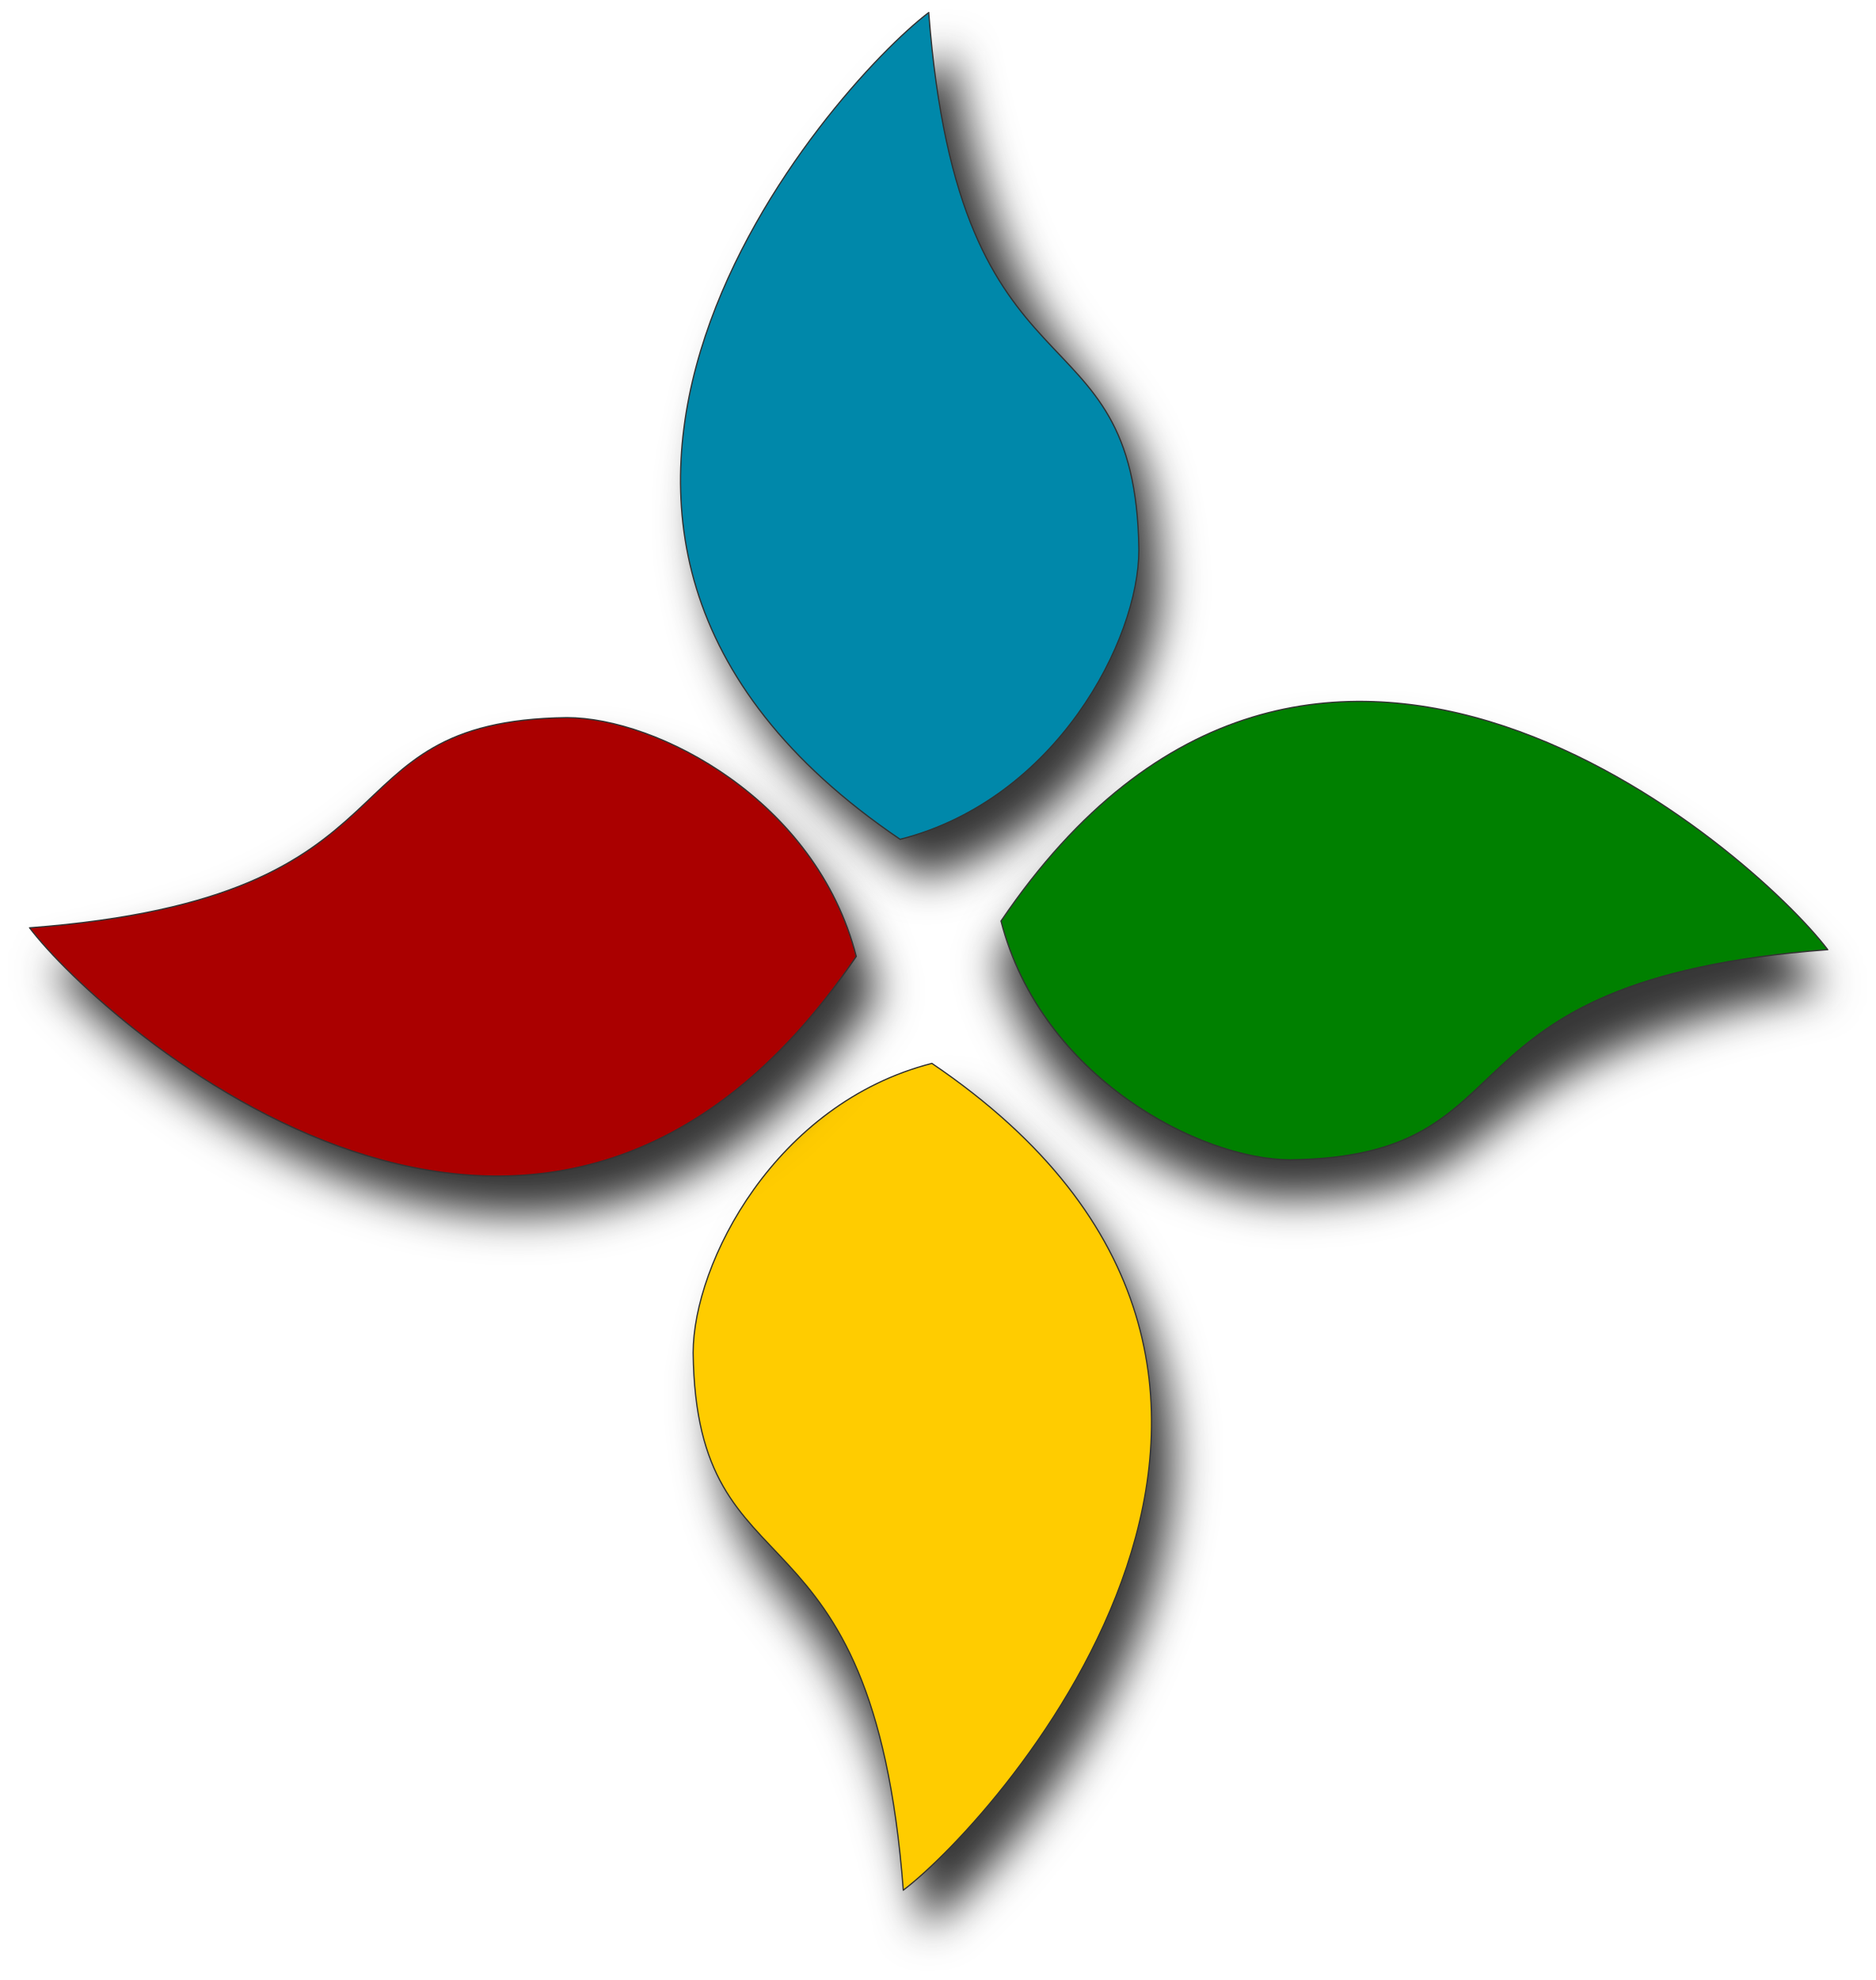
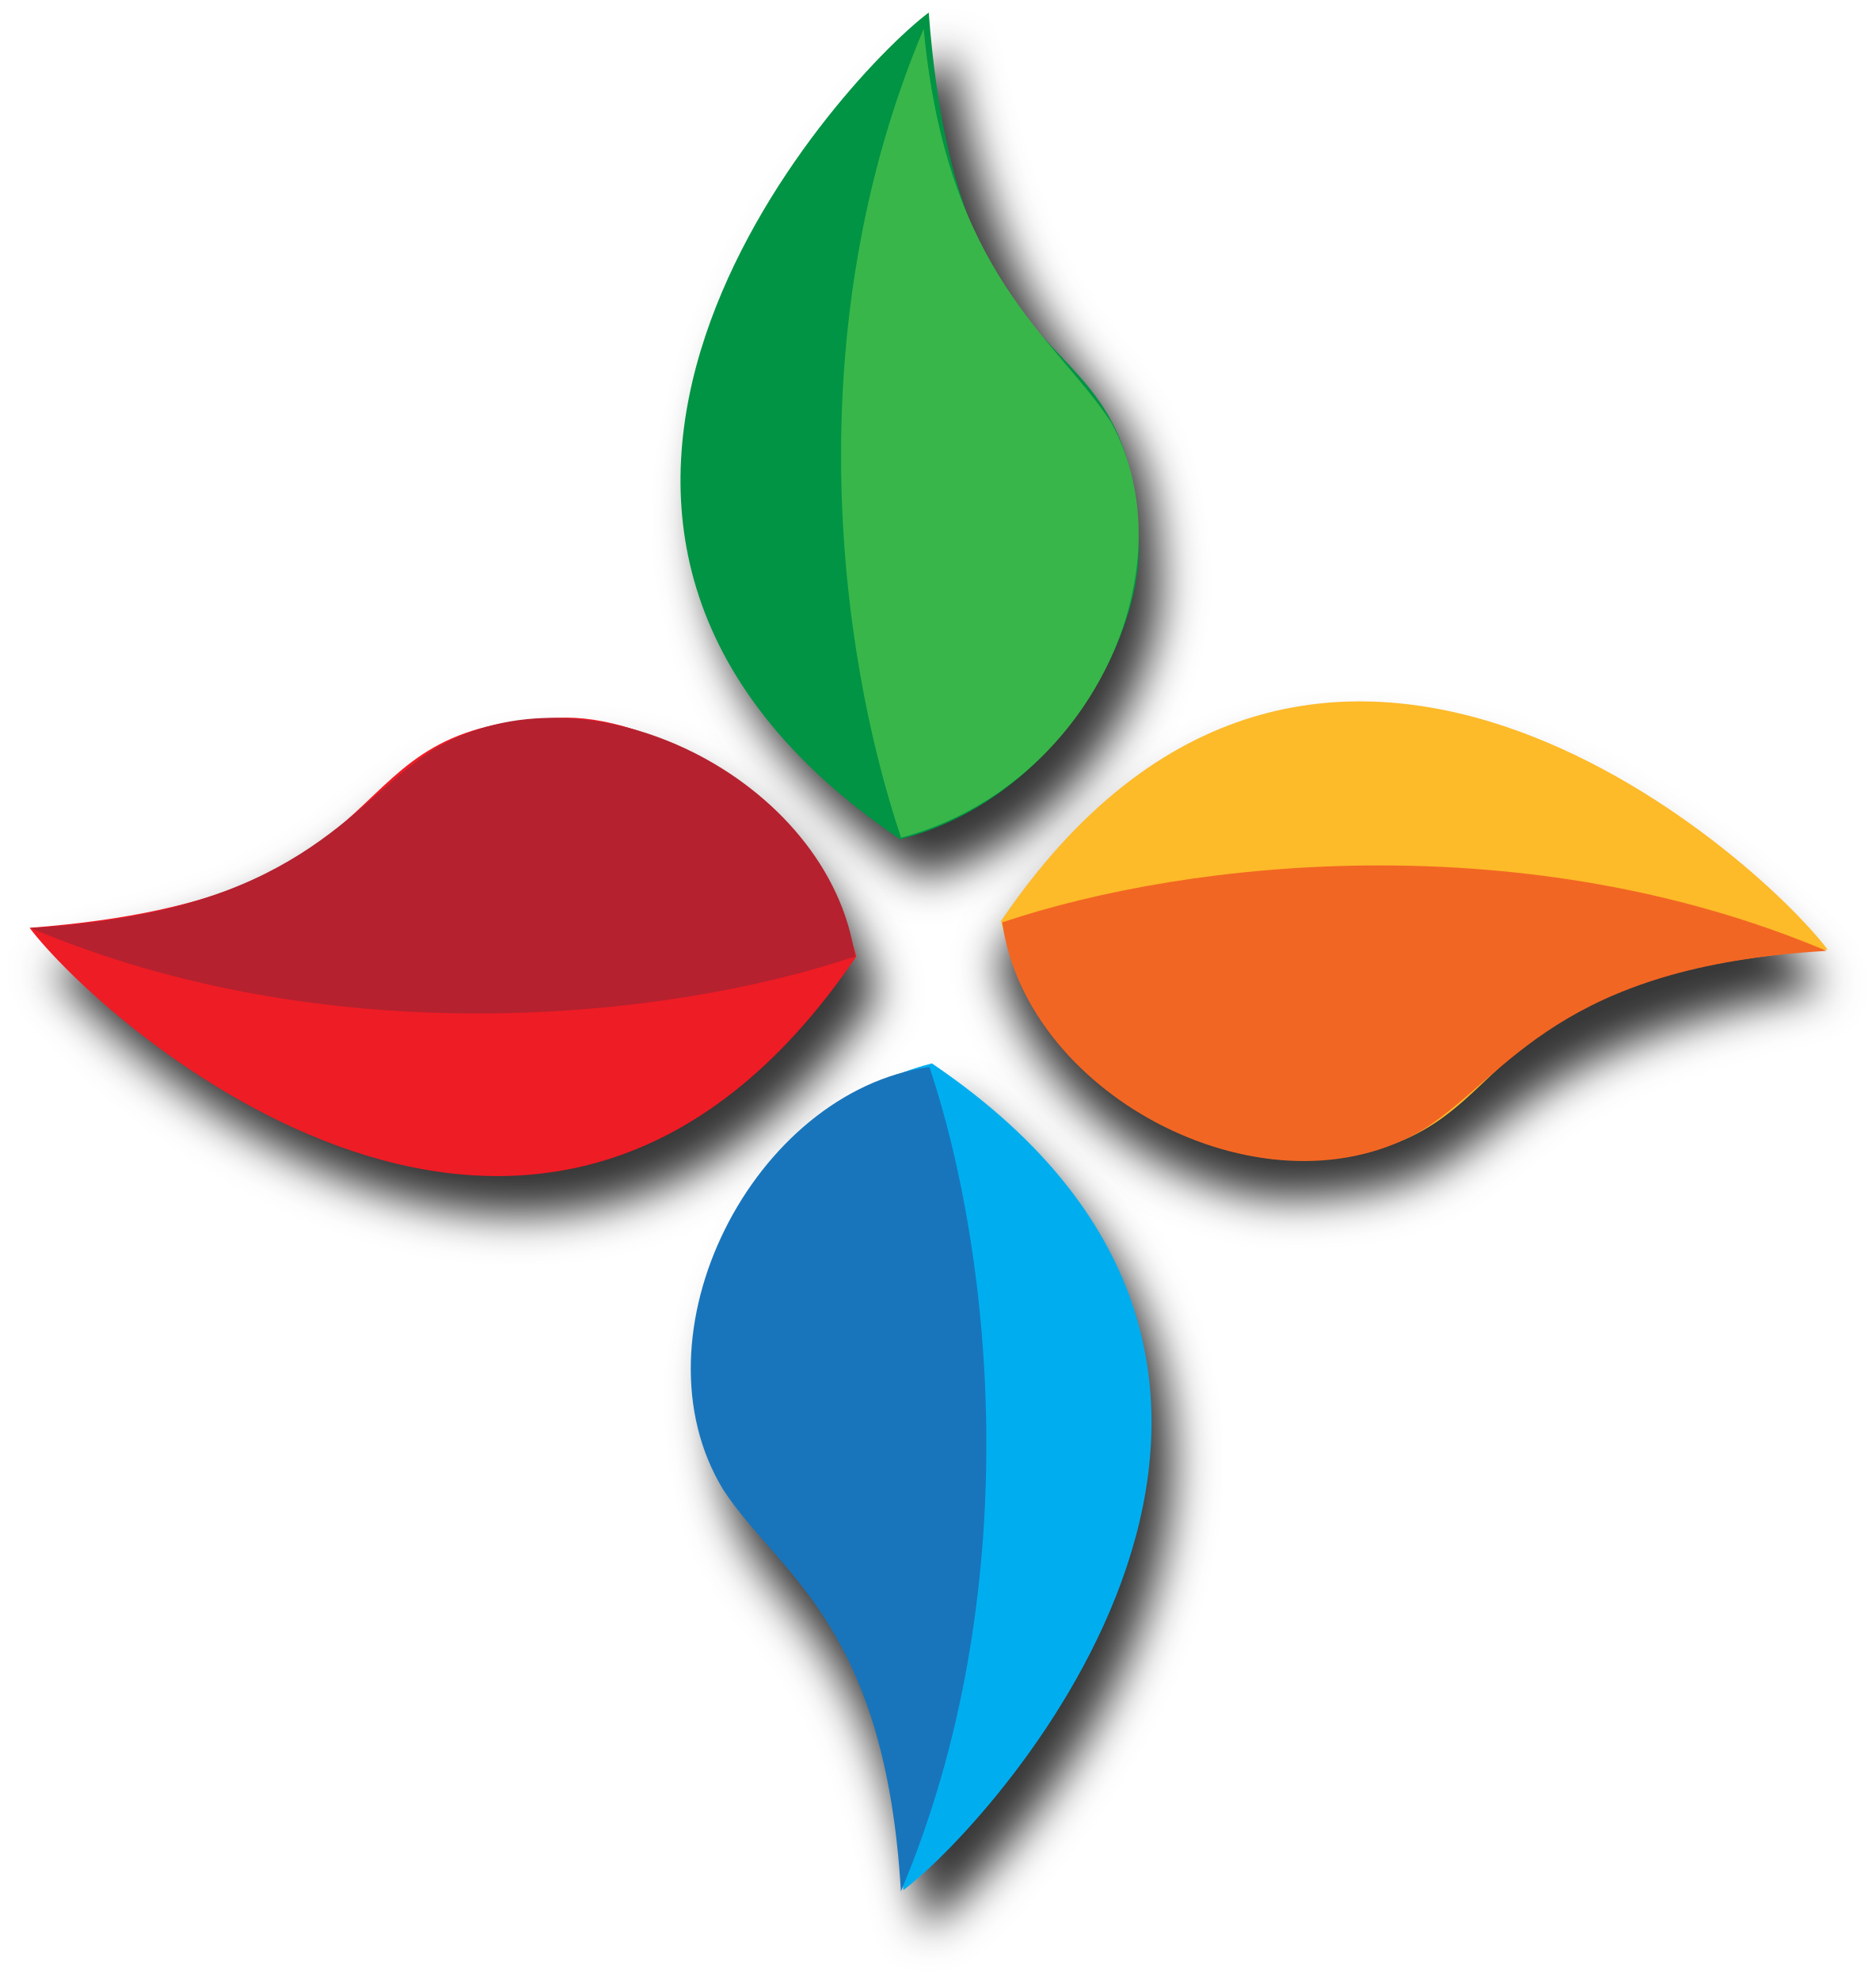
<svg xmlns="http://www.w3.org/2000/svg" width="148.643" height="156.928" id="svg2" version="1.1">
  <defs id="defs4">
    <filter id="filter3872" x="-0.109" width="1.219" y="-0.061" height="1.121" color-interpolation-filters="sRGB">
      <feGaussianBlur stdDeviation="1.655" id="feGaussianBlur3874" />
    </filter>
    <filter color-interpolation-filters="sRGB" id="filter3872-8" x="-0.109" width="1.219" y="-0.061" height="1.121">
      <feGaussianBlur stdDeviation="1.655" id="feGaussianBlur3874-8" />
    </filter>
    <filter color-interpolation-filters="sRGB" id="filter3872-8-6" x="-0.109" width="1.219" y="-0.061" height="1.121">
      <feGaussianBlur stdDeviation="1.655" id="feGaussianBlur3874-8-8" />
    </filter>
    <filter color-interpolation-filters="sRGB" id="filter3872-8-6-1" x="-0.109" width="1.219" y="-0.061" height="1.121">
      <feGaussianBlur stdDeviation="1.655" id="feGaussianBlur3874-8-8-3" />
    </filter>
  </defs>
  <g id="layer1" transform="translate(-235.4643,-418.6837)">
    <path style="opacity:0.786;fill:#000000;stroke:#333333;stroke-width:0.1;stroke-miterlimit:4;filter:url(#filter3872)" d="m 310.794,422.742 c 6.01,31.282 16.4,22.661 16.659,42.583 -0.003,7.147 -6.525,19.767 -18.925,22.944 -36.571,-24.795 -5.363,-59.748 2.265,-65.527 z" id="rect3059-1" />
-     <path style="fill:#0088aa;stroke:#333333;stroke-width:0.1;stroke-miterlimit:4" d="m 309.082,419.679 c 2.439,31.997 16.4,22.661 16.659,42.583 -0.003,7.147 -6.525,19.767 -18.925,22.944 -36.571,-24.795 -5.363,-59.748 2.265,-65.527 z" id="rect3059" />
+     <path style="fill:#009444;stroke:none;stroke-width:0.1;stroke-miterlimit:4;fill-opacity:1" d="m 309.082,419.679 c 2.439,31.997 16.4,22.661 16.659,42.583 -0.003,7.147 -6.525,19.767 -18.925,22.944 -36.571,-24.795 -5.363,-59.748 2.265,-65.527 z" id="rect3059" />
    <path style="opacity:0.786;fill:#000000;stroke:#333333;stroke-width:0.1;stroke-miterlimit:4;filter:url(#filter3872-8)" d="m -69.206,516.742 c 6.01,31.282 16.4,22.661 16.659,42.583 -0.003,7.147 -6.525,19.767 -18.925,22.944 -36.571,-24.795 -5.363,-59.748 2.265,-65.527 z" id="rect3059-1-9" transform="matrix(0,1,-1,0,896.7908,566.2193)" />
-     <path style="fill:#008000;stroke:#333333;stroke-width:0.1;stroke-miterlimit:4" d="m 380.338,493.95 c -31.997,2.439 -22.661,16.4 -42.583,16.659 -7.147,-0.003 -19.767,-6.525 -22.944,-18.925 24.795,-36.571 59.748,-5.363 65.527,2.265 z" id="rect3059-3" />
+     <path style="fill:#fdba29;stroke:none;stroke-width:0.1;stroke-miterlimit:4;fill-opacity:1" d="m 380.338,493.95 c -31.997,2.439 -22.661,16.4 -42.583,16.659 -7.147,-0.003 -19.767,-6.525 -22.944,-18.925 24.795,-36.571 59.748,-5.363 65.527,2.265 z" id="rect3059-3" />
    <path style="opacity:0.786;fill:#000000;stroke:#333333;stroke-width:0.1;stroke-miterlimit:4;filter:url(#filter3872-8-6)" d="m -69.206,516.742 c 6.01,31.282 16.4,22.661 16.659,42.583 -0.003,7.147 -6.525,19.767 -18.925,22.944 -36.571,-24.795 -5.363,-59.748 2.265,-65.527 z" id="rect3059-1-9-7" transform="matrix(-1,0,0,-1,239.5714,1088.296)" />
-     <path style="fill:#ffcc00;stroke:#333333;stroke-width:0.1;stroke-miterlimit:4" d="m 307.067,568.491 c -2.439,-31.997 -16.4,-22.661 -16.659,-42.583 0.003,-7.147 6.525,-19.767 18.925,-22.944 36.571,24.795 5.363,59.748 -2.265,65.527 z" id="rect3059-3-4" />
+     <path style="fill:#00aef0;stroke:none;stroke-width:0.1;stroke-miterlimit:4;fill-opacity:1" d="m 307.067,568.491 c -2.439,-31.997 -16.4,-22.661 -16.659,-42.583 0.003,-7.147 6.525,-19.767 18.925,-22.944 36.571,24.795 5.363,59.748 -2.265,65.527 z" id="rect3059-3-4" />
    <path style="opacity:0.786;fill:#000000;stroke:#333333;stroke-width:0.1;stroke-miterlimit:4;filter:url(#filter3872-8-6-1)" d="m -69.206,516.742 c 6.01,31.282 16.4,22.661 16.659,42.583 -0.003,7.147 -6.525,19.767 -18.925,22.944 -36.571,-24.795 -5.363,-59.748 2.265,-65.527 z" id="rect3059-1-9-7-5" transform="matrix(0,-1,1,0,-277.2193,426.0765)" />
-     <path style="fill:#aa0000;stroke:#333333;stroke-width:0.1;stroke-miterlimit:4" d="m 237.811,492.22 c 31.997,-2.439 22.661,-16.4 42.583,-16.659 7.147,0.003 19.767,6.525 22.944,18.925 -24.795,36.571 -59.748,5.363 -65.527,-2.265 z" id="rect3059-3-4-2" />
+     <path style="fill:#ee1c25;stroke:none;stroke-width:0.1;stroke-miterlimit:4;fill-opacity:1" d="m 237.811,492.22 c 31.997,-2.439 22.661,-16.4 42.583,-16.659 7.147,0.003 19.767,6.525 22.944,18.925 -24.795,36.571 -59.748,5.363 -65.527,-2.265 z" id="rect3059-3-4-2" />
+     <path style="fill:#39b64a;fill-opacity:1;stroke:none" d="M 73.219,2.281 C 63.253,25.895 66.342,51.246 71.424,66.393 86.484,62.375 94.394,45.022 88.067,33.455 83.668,26.743 75.041,21.704 73.219,2.281 z" transform="translate(235.4643,418.6837)" id="path2998" />
+     <path style="fill:#f26623;fill-opacity:1;stroke:none" d="m 380.248,494.047 c -23.614,-9.965 -50.193,-7.341 -65.34,-2.26 1.964,13.988 21.236,23.813 33.497,16.349 6.712,-4.399 10.635,-12.848 31.844,-14.089 z" id="path2998-6" />
+     <path style="fill:#1875bc;fill-opacity:1;stroke:none" d="m 306.877,568.588 c 9.965,-23.614 7.341,-50.193 2.26,-65.34 -13.988,1.964 -23.813,21.236 -16.349,33.497 4.399,6.712 12.848,10.635 14.089,31.844 z" id="path2998-6-9" />
+     <path style="fill:#b5212f;fill-opacity:1;stroke:none" d="m 237.89,492.235 c 23.614,9.965 50.193,7.341 65.34,2.26 -1.964,-13.988 -21.236,-23.813 -33.497,-16.349 -6.712,4.399 -10.635,12.848 -31.844,14.089 z" id="path2998-6-9-1" />
  </g>
</svg>
